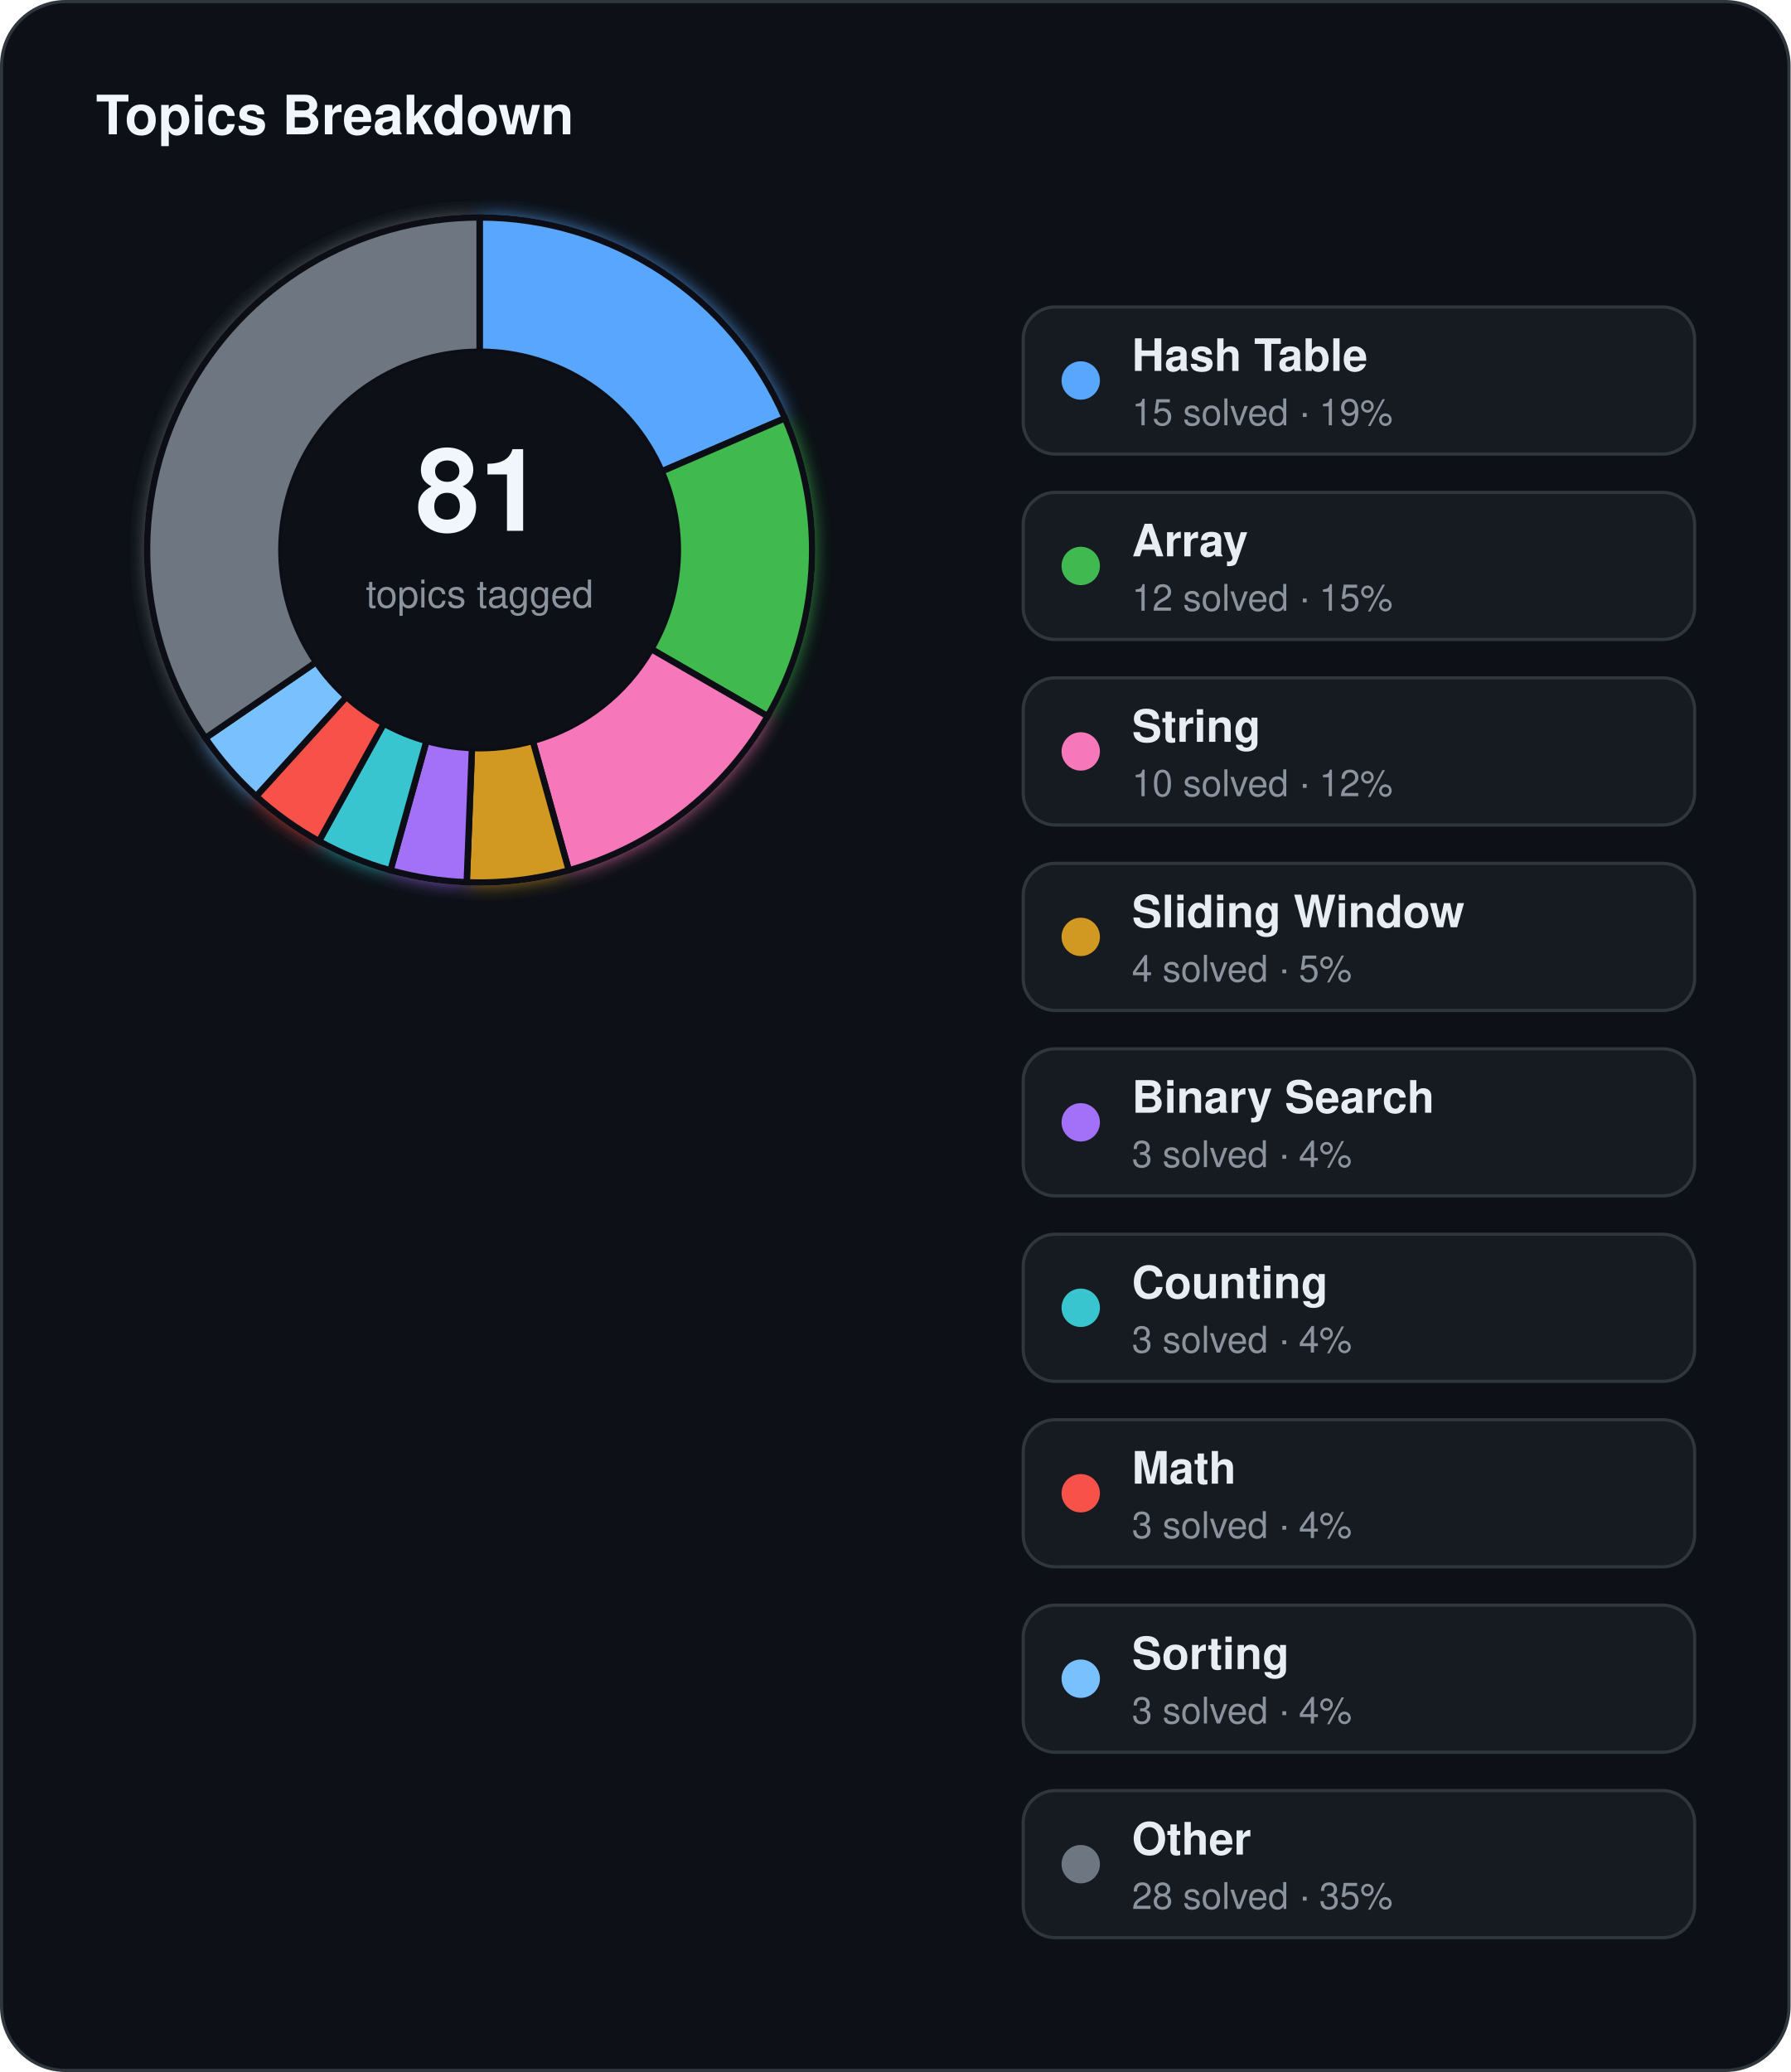
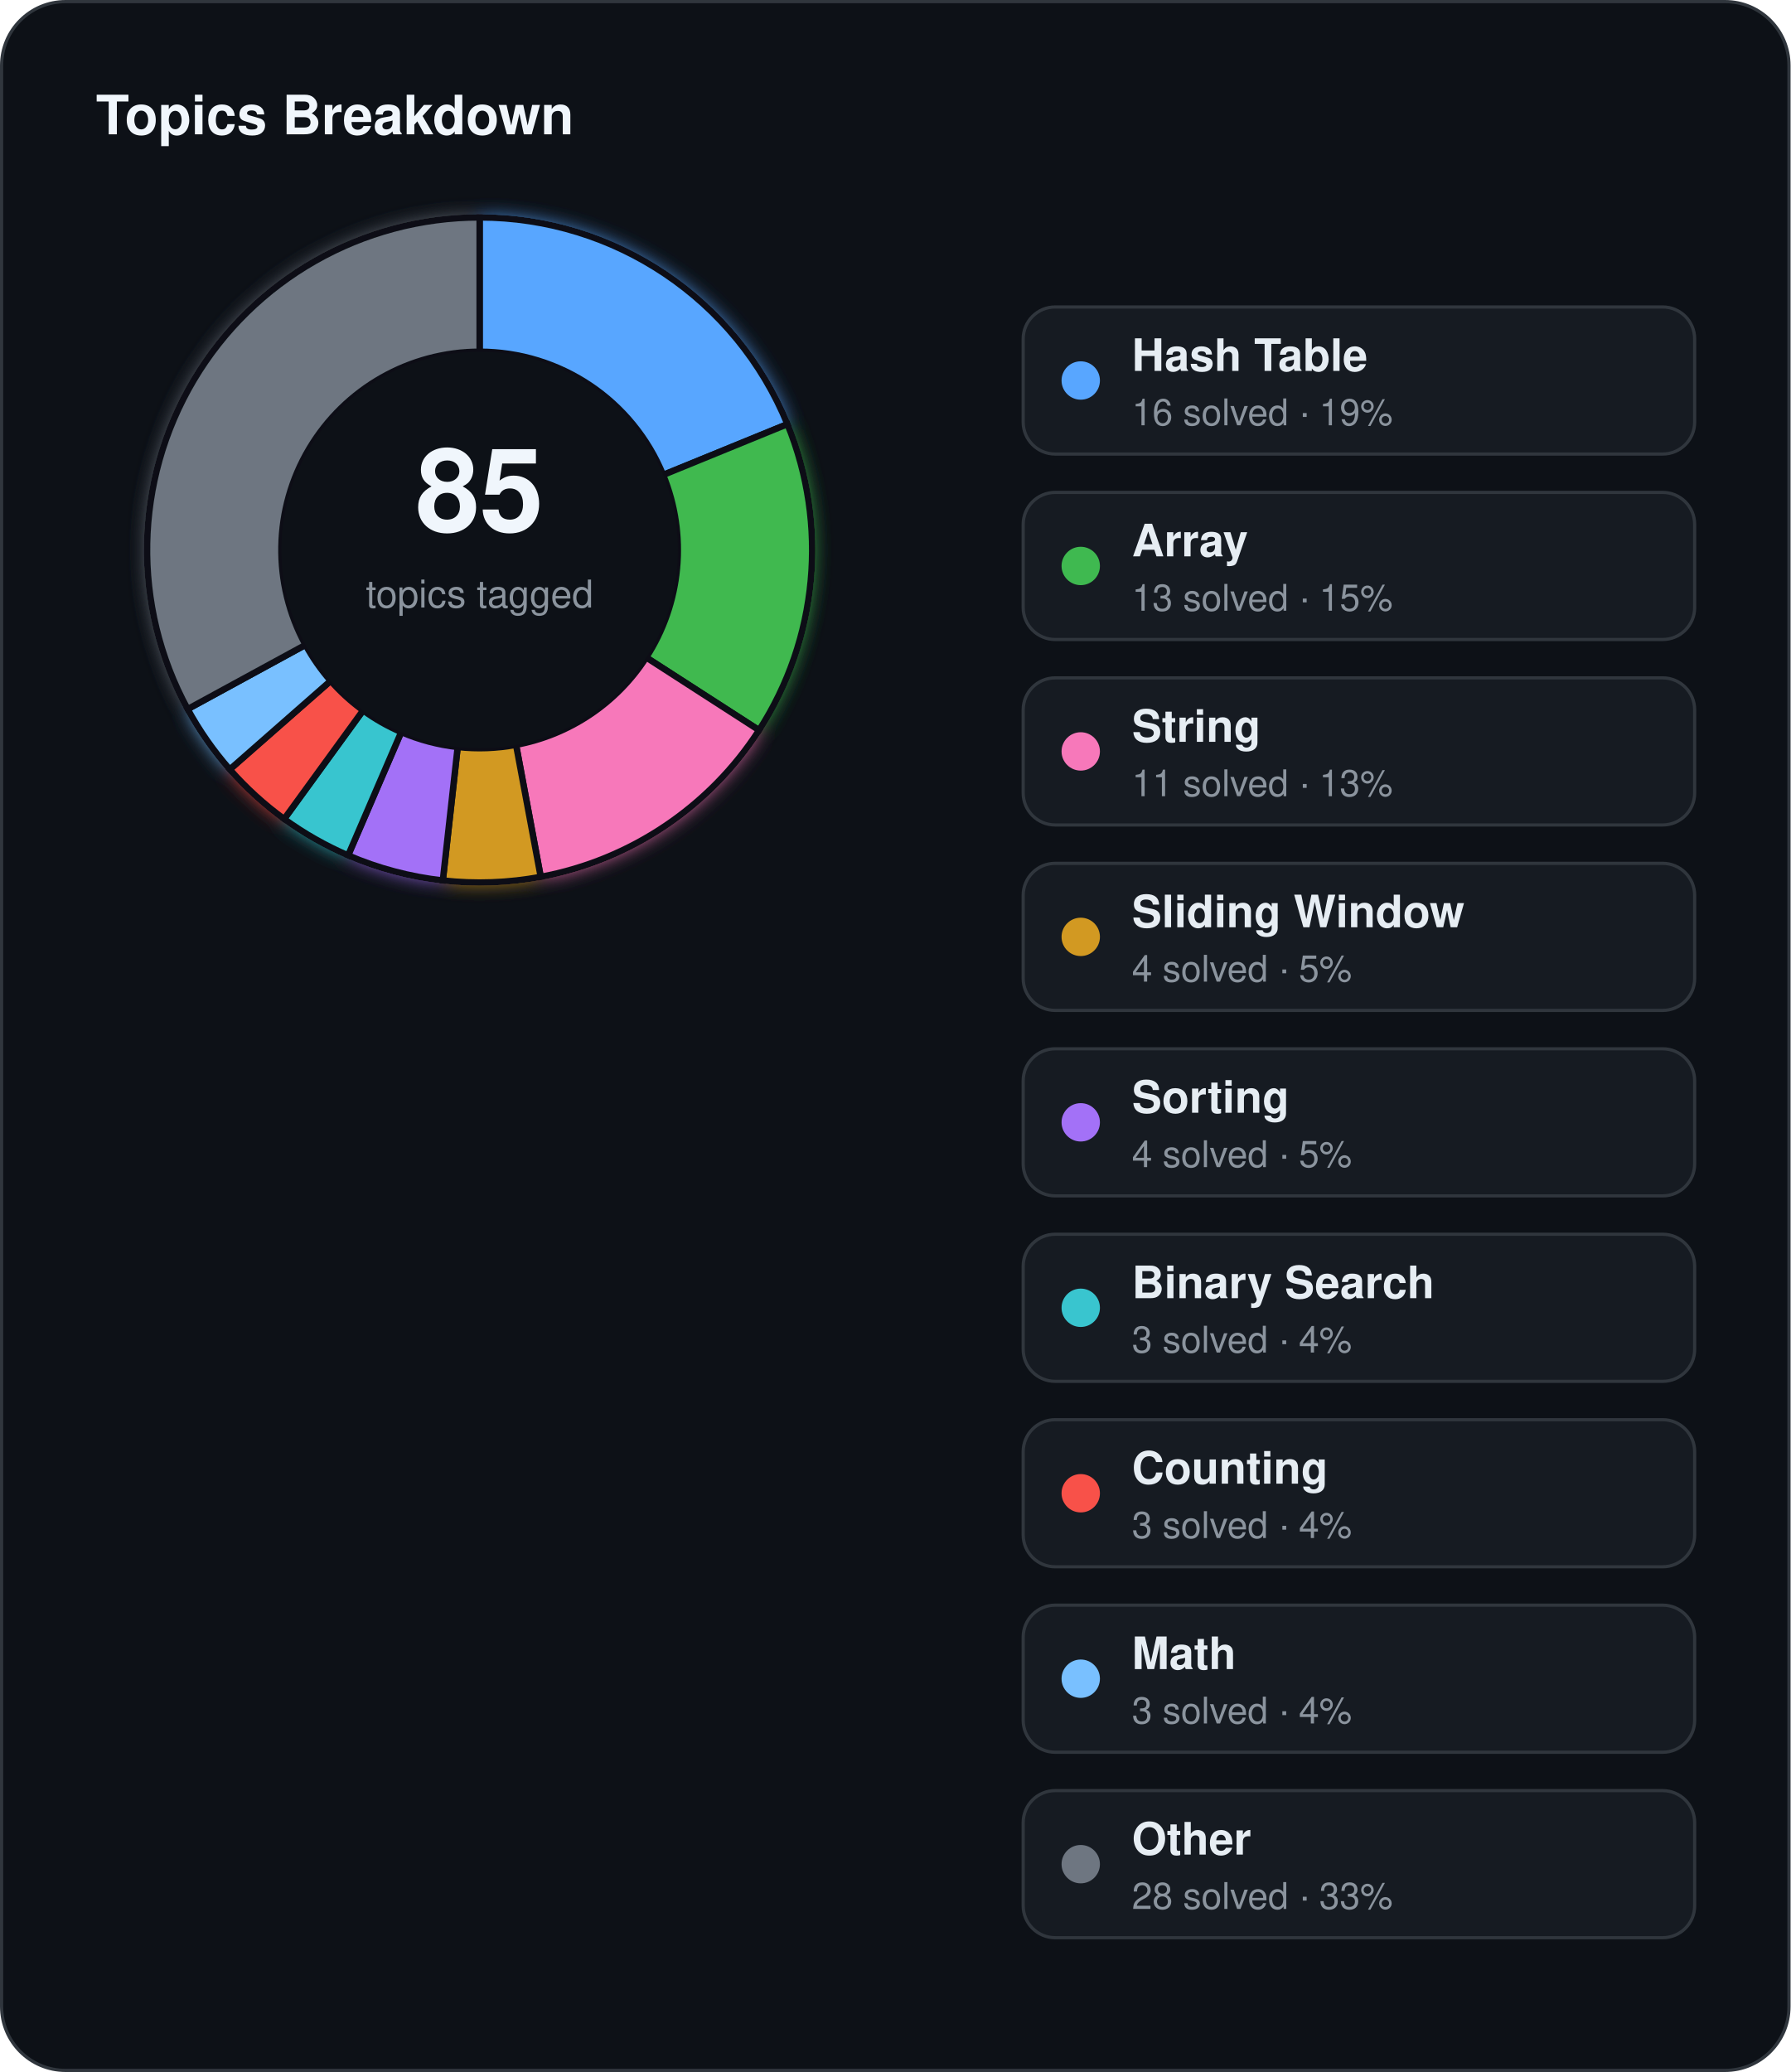
<svg xmlns="http://www.w3.org/2000/svg" width="560" height="648" viewBox="0 0 560 648">
  <defs>
    <filter id="topics-glow" x="-60%" y="-60%" width="220%" height="220%">
      <feGaussianBlur stdDeviation="3" result="blur" />
      <feMerge>
        <feMergeNode in="blur" />
        <feMergeNode in="SourceGraphic" />
      </feMerge>
    </filter>
  </defs>
  <rect x="0.5" y="0.5" width="559" height="647" rx="20" fill="#0d1117" stroke="#30363d" stroke-width="1" />
  <text x="30" y="42" fill="#f0f6fc" font-family="Segoe UI, Helvetica, Arial, sans-serif" font-size="17" font-weight="700">Topics Breakdown</text>
  <g filter="url(#topics-glow)">
-     <path d="M 150.00,68.00 A 104,104 0 0 1 245.49,130.81 L 206.93,147.44 A 62,62 0 0 0 150.00,110.00 Z" fill="#58a6ff" stroke="#0d1117" stroke-width="2" />
-     <path d="M 245.49,130.81 A 104,104 0 0 1 240.07,224.00 L 203.69,203.00 A 62,62 0 0 0 206.93,147.44 Z" fill="#3fb950" stroke="#0d1117" stroke-width="2" />
-     <path d="M 240.07,224.00 A 104,104 0 0 1 177.89,272.19 L 166.63,231.73 A 62,62 0 0 0 203.69,203.00 Z" fill="#f778ba" stroke="#0d1117" stroke-width="2" />
-     <path d="M 177.89,272.19 A 104,104 0 0 1 145.97,275.92 L 147.60,233.95 A 62,62 0 0 0 166.63,231.73 Z" fill="#d29922" stroke="#0d1117" stroke-width="2" />
-     <path d="M 145.97,275.92 A 104,104 0 0 1 122.11,272.19 L 133.37,231.73 A 62,62 0 0 0 147.60,233.95 Z" fill="#a371f7" stroke="#0d1117" stroke-width="2" />
-     <path d="M 122.11,272.19 A 104,104 0 0 1 99.76,263.06 L 120.05,226.28 A 62,62 0 0 0 133.37,231.73 Z" fill="#39c5cf" stroke="#0d1117" stroke-width="2" />
-     <path d="M 99.76,263.06 A 104,104 0 0 1 80.11,249.02 L 108.34,217.91 A 62,62 0 0 0 120.05,226.28 Z" fill="#f85149" stroke="#0d1117" stroke-width="2" />
-     <path d="M 80.11,249.02 A 104,104 0 0 1 64.23,230.82 L 98.87,207.07 A 62,62 0 0 0 108.34,217.91 Z" fill="#79c0ff" stroke="#0d1117" stroke-width="2" />
-     <path d="M 64.23,230.82 A 104,104 0 0 1 150.00,68.00 L 150.00,110.00 A 62,62 0 0 0 98.87,207.07 Z" fill="#6e7681" stroke="#0d1117" stroke-width="2" />
+     <path d="M 150.00,68.00 A 104,104 0 0 1 246.27,132.65 L 207.39,148.54 A 62,62 0 0 0 150.00,110.00 Z" fill="#58a6ff" stroke="#0d1117" stroke-width="2" />
+     <path d="M 246.27,132.65 A 104,104 0 0 1 237.40,228.37 L 202.10,205.61 A 62,62 0 0 0 207.39,148.54 Z" fill="#3fb950" stroke="#0d1117" stroke-width="2" />
+     <path d="M 237.40,228.37 A 104,104 0 0 1 169.11,274.23 L 161.39,232.94 A 62,62 0 0 0 202.10,205.61 Z" fill="#f778ba" stroke="#0d1117" stroke-width="2" />
+     <path d="M 169.11,274.23 A 104,104 0 0 1 138.49,275.36 L 143.14,233.62 A 62,62 0 0 0 161.39,232.94 Z" fill="#d29922" stroke="#0d1117" stroke-width="2" />
+     <path d="M 138.49,275.36 A 104,104 0 0 1 108.87,267.52 L 125.48,228.95 A 62,62 0 0 0 143.14,233.62 Z" fill="#a371f7" stroke="#0d1117" stroke-width="2" />
+     <path d="M 108.87,267.52 A 104,104 0 0 1 88.87,256.14 L 113.56,222.16 A 62,62 0 0 0 125.48,228.95 Z" fill="#39c5cf" stroke="#0d1117" stroke-width="2" />
+     <path d="M 88.87,256.14 A 104,104 0 0 1 71.86,240.63 L 103.42,212.92 A 62,62 0 0 0 113.56,222.16 Z" fill="#f85149" stroke="#0d1117" stroke-width="2" />
+     <path d="M 71.86,240.63 A 104,104 0 0 1 58.68,221.77 L 95.56,201.67 A 62,62 0 0 0 103.42,212.92 Z" fill="#79c0ff" stroke="#0d1117" stroke-width="2" />
+     <path d="M 58.68,221.77 A 104,104 0 0 1 150.00,68.00 L 150.00,110.00 A 62,62 0 0 0 95.56,201.67 Z" fill="#6e7681" stroke="#0d1117" stroke-width="2" />
  </g>
  <circle cx="150" cy="172" r="62" fill="#0d1117" />
-   <text x="150" y="166" text-anchor="middle" fill="#f0f6fc" font-family="Segoe UI, Helvetica, Arial, sans-serif" font-size="36" font-weight="700">81</text>
+   <text x="150" y="166" text-anchor="middle" fill="#f0f6fc" font-family="Segoe UI, Helvetica, Arial, sans-serif" font-size="36" font-weight="700">85</text>
  <text x="150" y="190" text-anchor="middle" fill="#8b949e" font-family="Segoe UI, Helvetica, Arial, sans-serif" font-size="12">topics tagged</text>
  <rect x="320" y="96" width="210" height="46" rx="10" fill="#161b22" stroke="#30363d" stroke-width="1" />
  <circle cx="338" cy="119" r="6" fill="#58a6ff" />
  <text x="354" y="116" fill="#e6edf3" font-family="Segoe UI, Helvetica, Arial, sans-serif" font-size="14" font-weight="600">Hash Table</text>
-   <text x="354" y="133" fill="#8b949e" font-family="Segoe UI, Helvetica, Arial, sans-serif" font-size="11.5">15 solved · 19%</text>
+   <text x="354" y="133" fill="#8b949e" font-family="Segoe UI, Helvetica, Arial, sans-serif" font-size="11.5">16 solved · 19%</text>
  <rect x="320" y="154" width="210" height="46" rx="10" fill="#161b22" stroke="#30363d" stroke-width="1" />
  <circle cx="338" cy="177" r="6" fill="#3fb950" />
  <text x="354" y="174" fill="#e6edf3" font-family="Segoe UI, Helvetica, Arial, sans-serif" font-size="14" font-weight="600">Array</text>
-   <text x="354" y="191" fill="#8b949e" font-family="Segoe UI, Helvetica, Arial, sans-serif" font-size="11.5">12 solved · 15%</text>
+   <text x="354" y="191" fill="#8b949e" font-family="Segoe UI, Helvetica, Arial, sans-serif" font-size="11.5">13 solved · 15%</text>
  <rect x="320" y="212" width="210" height="46" rx="10" fill="#161b22" stroke="#30363d" stroke-width="1" />
  <circle cx="338" cy="235" r="6" fill="#f778ba" />
  <text x="354" y="232" fill="#e6edf3" font-family="Segoe UI, Helvetica, Arial, sans-serif" font-size="14" font-weight="600">String</text>
-   <text x="354" y="249" fill="#8b949e" font-family="Segoe UI, Helvetica, Arial, sans-serif" font-size="11.5">10 solved · 12%</text>
+   <text x="354" y="249" fill="#8b949e" font-family="Segoe UI, Helvetica, Arial, sans-serif" font-size="11.5">11 solved · 13%</text>
  <rect x="320" y="270" width="210" height="46" rx="10" fill="#161b22" stroke="#30363d" stroke-width="1" />
  <circle cx="338" cy="293" r="6" fill="#d29922" />
  <text x="354" y="290" fill="#e6edf3" font-family="Segoe UI, Helvetica, Arial, sans-serif" font-size="14" font-weight="600">Sliding Window</text>
  <text x="354" y="307" fill="#8b949e" font-family="Segoe UI, Helvetica, Arial, sans-serif" font-size="11.5">4 solved · 5%</text>
  <rect x="320" y="328" width="210" height="46" rx="10" fill="#161b22" stroke="#30363d" stroke-width="1" />
  <circle cx="338" cy="351" r="6" fill="#a371f7" />
-   <text x="354" y="348" fill="#e6edf3" font-family="Segoe UI, Helvetica, Arial, sans-serif" font-size="14" font-weight="600">Binary Search</text>
-   <text x="354" y="365" fill="#8b949e" font-family="Segoe UI, Helvetica, Arial, sans-serif" font-size="11.5">3 solved · 4%</text>
+   <text x="354" y="348" fill="#e6edf3" font-family="Segoe UI, Helvetica, Arial, sans-serif" font-size="14" font-weight="600">Sorting</text>
+   <text x="354" y="365" fill="#8b949e" font-family="Segoe UI, Helvetica, Arial, sans-serif" font-size="11.5">4 solved · 5%</text>
  <rect x="320" y="386" width="210" height="46" rx="10" fill="#161b22" stroke="#30363d" stroke-width="1" />
  <circle cx="338" cy="409" r="6" fill="#39c5cf" />
-   <text x="354" y="406" fill="#e6edf3" font-family="Segoe UI, Helvetica, Arial, sans-serif" font-size="14" font-weight="600">Counting</text>
+   <text x="354" y="406" fill="#e6edf3" font-family="Segoe UI, Helvetica, Arial, sans-serif" font-size="14" font-weight="600">Binary Search</text>
  <text x="354" y="423" fill="#8b949e" font-family="Segoe UI, Helvetica, Arial, sans-serif" font-size="11.5">3 solved · 4%</text>
  <rect x="320" y="444" width="210" height="46" rx="10" fill="#161b22" stroke="#30363d" stroke-width="1" />
  <circle cx="338" cy="467" r="6" fill="#f85149" />
-   <text x="354" y="464" fill="#e6edf3" font-family="Segoe UI, Helvetica, Arial, sans-serif" font-size="14" font-weight="600">Math</text>
+   <text x="354" y="464" fill="#e6edf3" font-family="Segoe UI, Helvetica, Arial, sans-serif" font-size="14" font-weight="600">Counting</text>
  <text x="354" y="481" fill="#8b949e" font-family="Segoe UI, Helvetica, Arial, sans-serif" font-size="11.5">3 solved · 4%</text>
  <rect x="320" y="502" width="210" height="46" rx="10" fill="#161b22" stroke="#30363d" stroke-width="1" />
  <circle cx="338" cy="525" r="6" fill="#79c0ff" />
-   <text x="354" y="522" fill="#e6edf3" font-family="Segoe UI, Helvetica, Arial, sans-serif" font-size="14" font-weight="600">Sorting</text>
+   <text x="354" y="522" fill="#e6edf3" font-family="Segoe UI, Helvetica, Arial, sans-serif" font-size="14" font-weight="600">Math</text>
  <text x="354" y="539" fill="#8b949e" font-family="Segoe UI, Helvetica, Arial, sans-serif" font-size="11.5">3 solved · 4%</text>
  <rect x="320" y="560" width="210" height="46" rx="10" fill="#161b22" stroke="#30363d" stroke-width="1" />
  <circle cx="338" cy="583" r="6" fill="#6e7681" />
  <text x="354" y="580" fill="#e6edf3" font-family="Segoe UI, Helvetica, Arial, sans-serif" font-size="14" font-weight="600">Other</text>
-   <text x="354" y="597" fill="#8b949e" font-family="Segoe UI, Helvetica, Arial, sans-serif" font-size="11.5">28 solved · 35%</text>
+   <text x="354" y="597" fill="#8b949e" font-family="Segoe UI, Helvetica, Arial, sans-serif" font-size="11.5">28 solved · 33%</text>
</svg>
